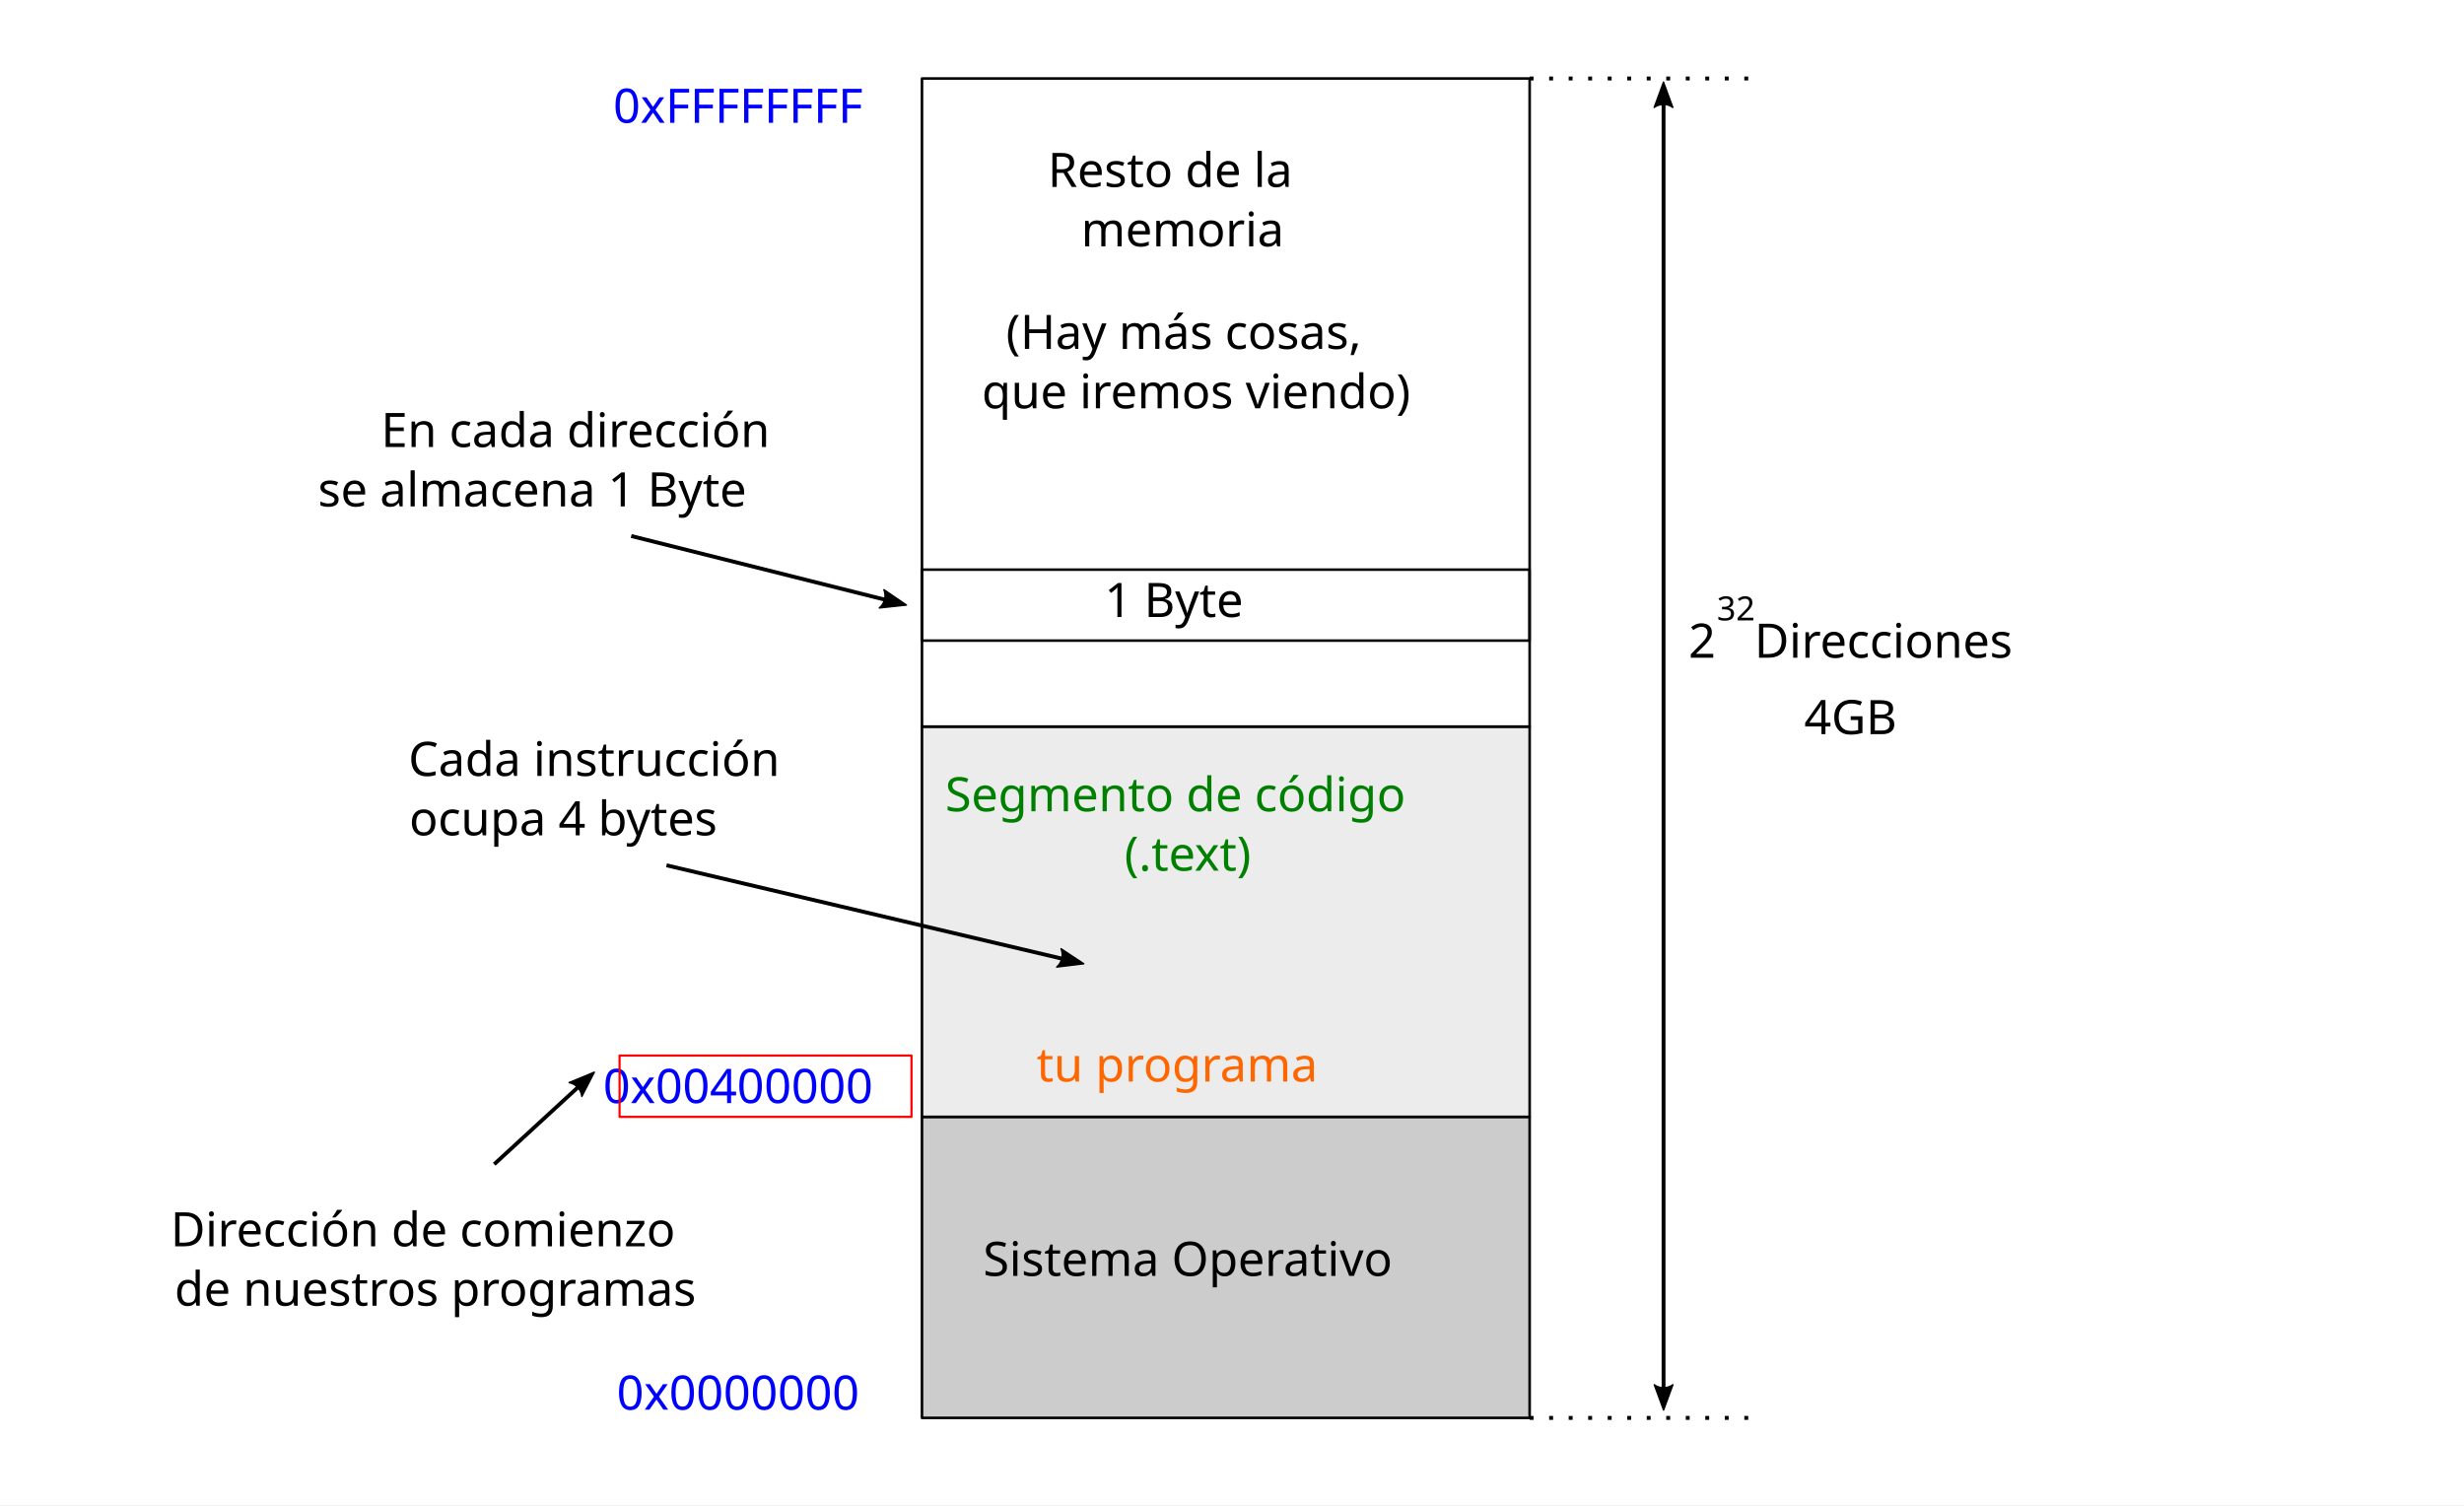
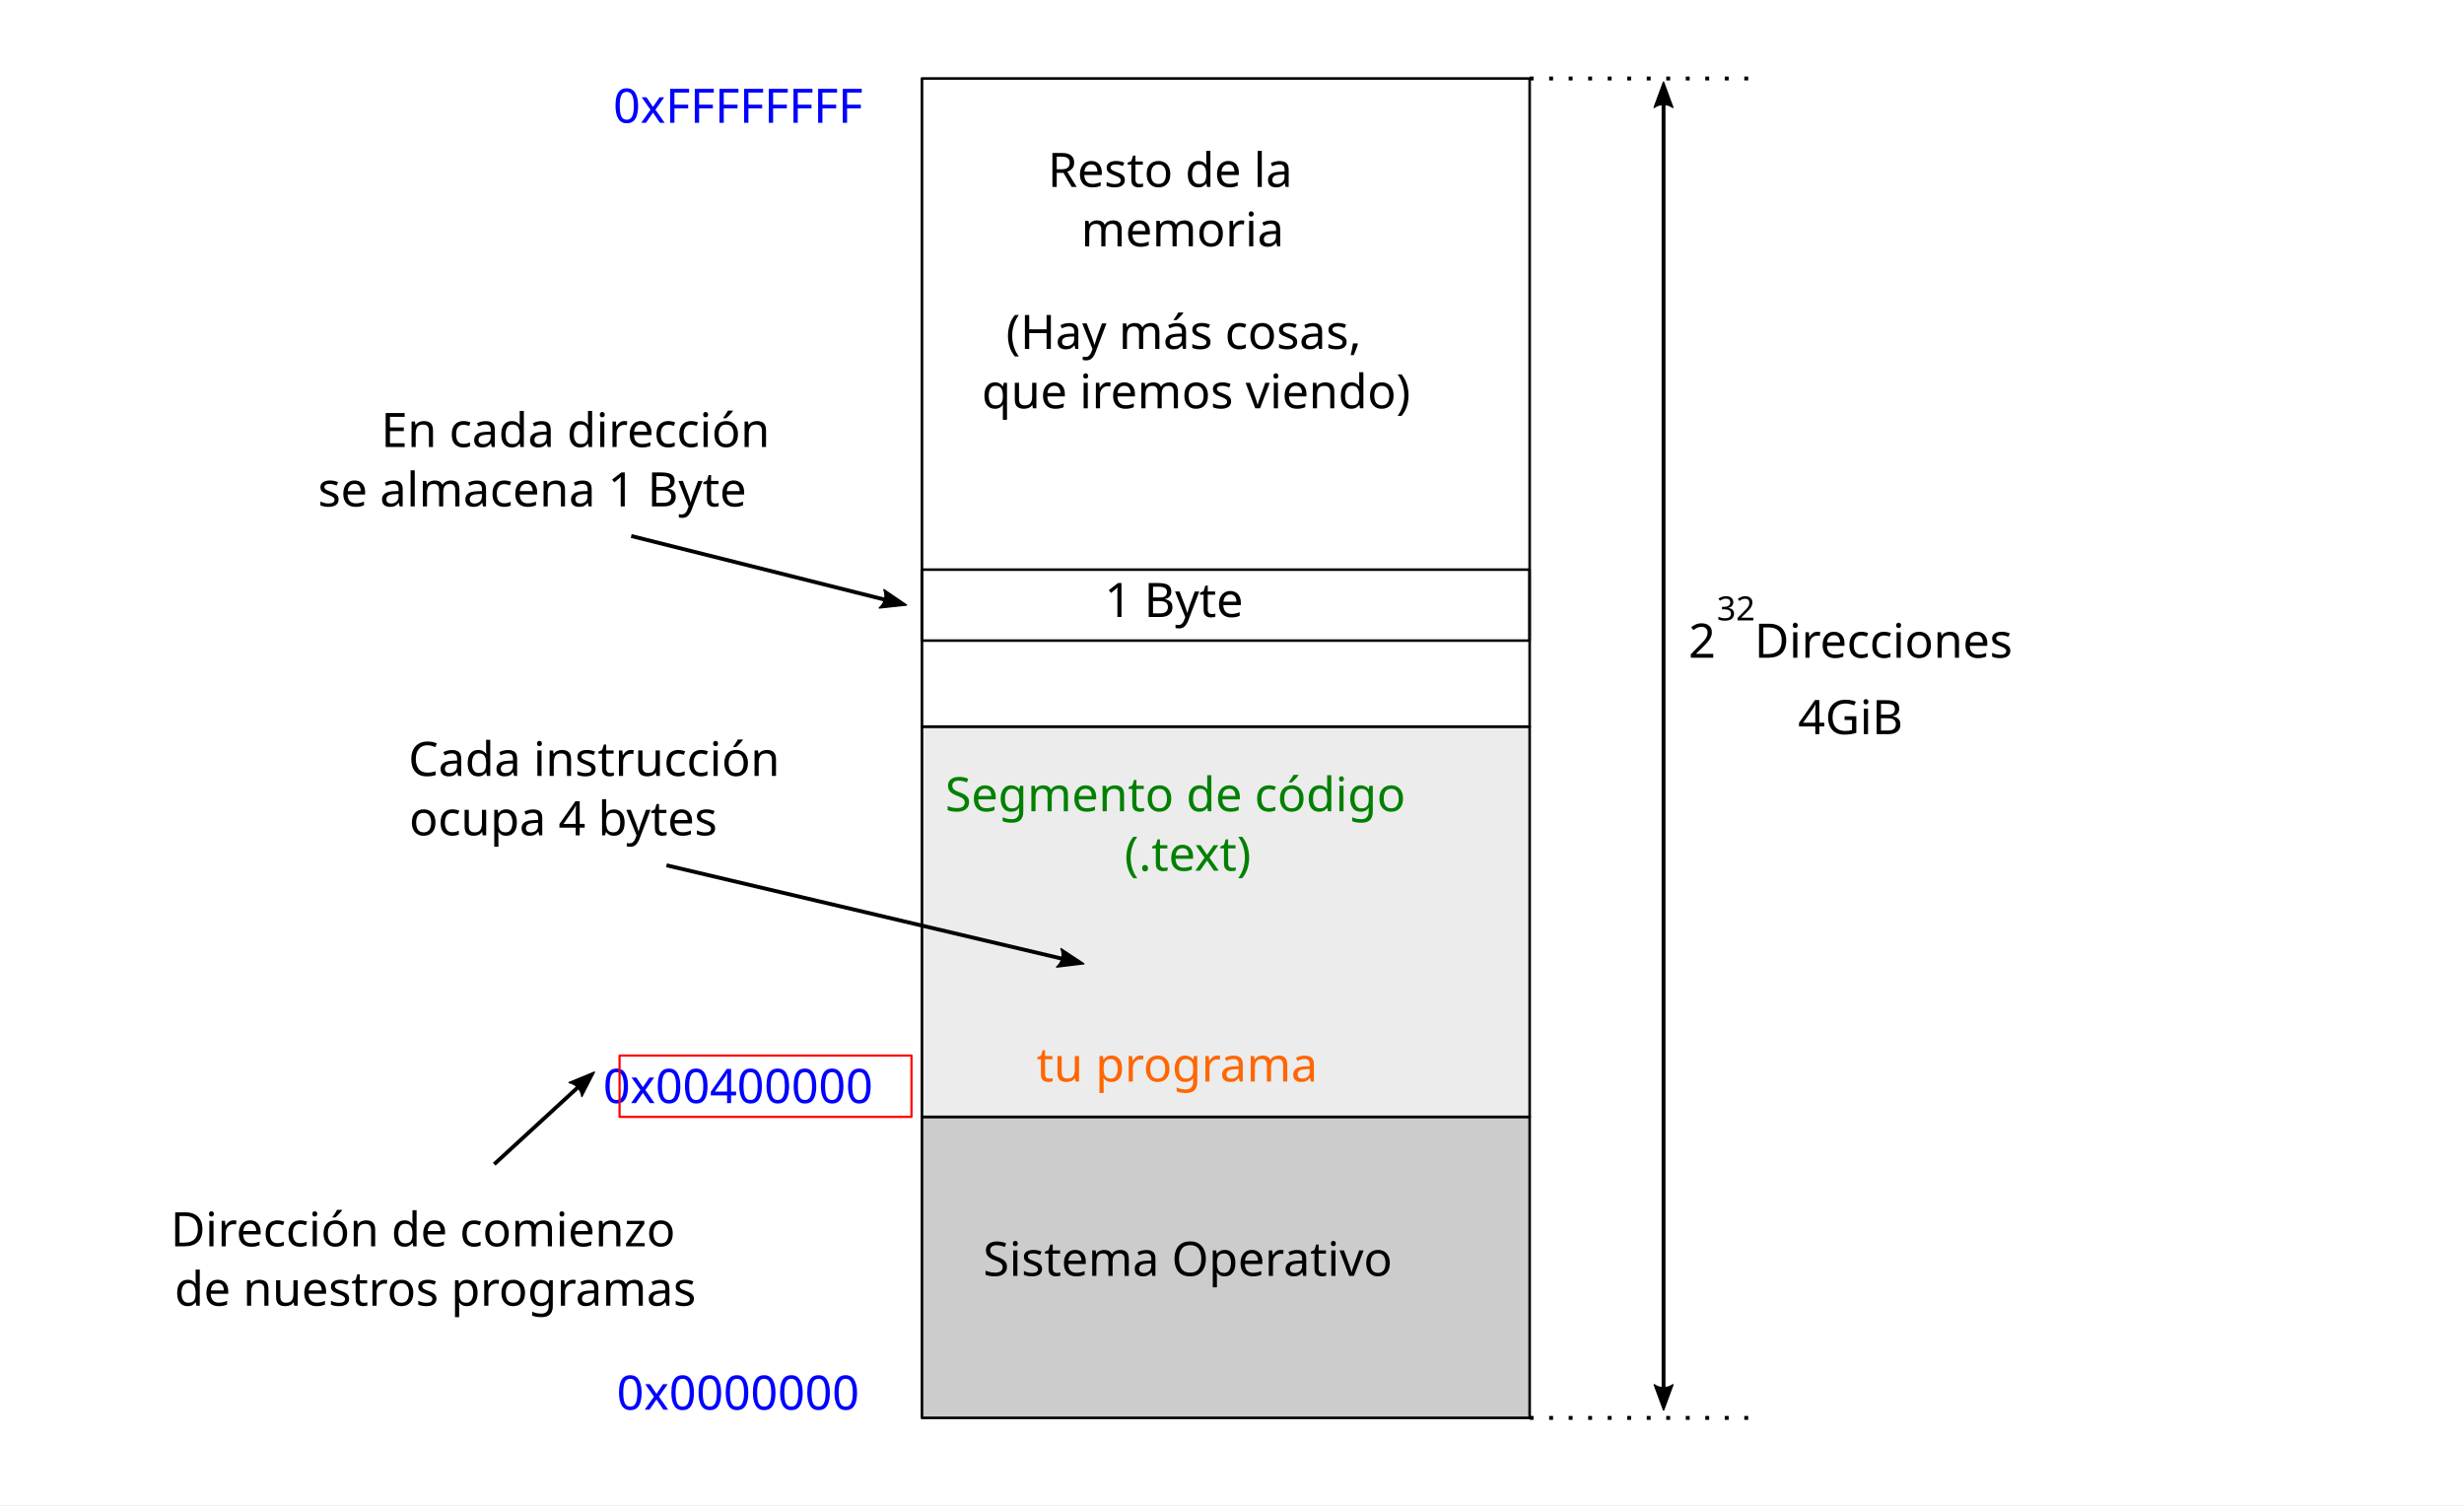
<svg xmlns="http://www.w3.org/2000/svg" width="501.17mm" height="306.161mm" viewBox="0 0 501.17 306.161" version="1.1" id="svg8">
  <defs id="defs2">
    <marker orient="auto" refY="0" refX="0" id="marker1638" style="overflow:visible">
      <path id="path1636" style="fill:#000000;fill-opacity:1;fill-rule:evenodd;stroke:#000000;stroke-width:0.625;stroke-linejoin:round;stroke-opacity:1" d="M 8.719,4.034 -2.207,0.016 8.719,-4.002 c -1.745,2.372 -1.735,5.617 -6e-7,8.035 z" transform="scale(-0.6)" />
    </marker>
    <marker orient="auto" refY="0" refX="0" id="Arrow2Mstart" style="overflow:visible">
      <path id="path885" style="fill:#000000;fill-opacity:1;fill-rule:evenodd;stroke:#000000;stroke-width:0.625;stroke-linejoin:round;stroke-opacity:1" d="M 8.719,4.034 -2.207,0.016 8.719,-4.002 c -1.745,2.372 -1.735,5.617 -6e-7,8.035 z" transform="scale(0.6)" />
    </marker>
    <marker orient="auto" refY="0" refX="0" id="marker1124" style="overflow:visible">
      <path id="path888" style="fill:#000000;fill-opacity:1;fill-rule:evenodd;stroke:#000000;stroke-width:0.625;stroke-linejoin:round;stroke-opacity:1" d="M 8.719,4.034 -2.207,0.016 8.719,-4.002 c -1.745,2.372 -1.735,5.617 -6e-7,8.035 z" transform="scale(-0.6)" />
    </marker>
    <marker orient="auto" refY="0" refX="0" id="Arrow2Mend" style="overflow:visible">
      <path id="path1036" style="fill:#000000;fill-opacity:1;fill-rule:evenodd;stroke:#000000;stroke-width:0.625;stroke-linejoin:round;stroke-opacity:1" d="M 8.719,4.034 -2.207,0.016 8.719,-4.002 c -1.745,2.372 -1.735,5.617 -6e-7,8.035 z" transform="scale(-0.6)" />
    </marker>
    <marker orient="auto" refY="0" refX="0" id="marker1638-2" style="overflow:visible">
      <path id="path1636-9" style="fill:#000000;fill-opacity:1;fill-rule:evenodd;stroke:#000000;stroke-width:0.625;stroke-linejoin:round;stroke-opacity:1" d="M 8.719,4.034 -2.207,0.016 8.719,-4.002 c -1.745,2.372 -1.735,5.617 -6e-7,8.035 z" transform="scale(-0.6)" />
    </marker>
    <marker orient="auto" refY="0" refX="0" id="marker1638-6" style="overflow:visible">
      <path id="path1636-2" style="fill:#000000;fill-opacity:1;fill-rule:evenodd;stroke:#000000;stroke-width:0.625;stroke-linejoin:round;stroke-opacity:1" d="M 8.719,4.034 -2.207,0.016 8.719,-4.002 c -1.745,2.372 -1.735,5.617 -6e-7,8.035 z" transform="scale(-0.6)" />
    </marker>
  </defs>
  <g id="layer2" transform="translate(122.1381,5.380951)">
    <rect style="opacity:1;fill:#ffffff;fill-opacity:1;stroke:none;stroke-width:0.818;stroke-linecap:round;stroke-linejoin:round;stroke-miterlimit:4;stroke-dasharray:none;stroke-dashoffset:0;stroke-opacity:1" id="rect2168" width="501.17" height="306.161" x="-122.138" y="-5.381" />
  </g>
  <g id="layer1" transform="translate(122.1381,5.380951)">
    <rect style="opacity:1;fill:#cccccc;fill-opacity:1;stroke:#000000;stroke-width:0.529;stroke-linecap:round;stroke-linejoin:round;stroke-miterlimit:4;stroke-dasharray:none;stroke-dashoffset:0;stroke-opacity:1" id="rect819" width="123.598" height="61.232" x="65.39" y="221.783" />
    <text xml:space="preserve" style="font-style:normal;font-variant:normal;font-weight:normal;font-stretch:normal;font-size:9.666px;line-height:1.25;font-family:ubuntu;-inkscape-font-specification:ubuntu;text-align:center;letter-spacing:0px;word-spacing:0px;text-anchor:middle;fill:#000000;fill-opacity:1;stroke:none;stroke-width:0.265" x="125.726" y="254.129" id="text817">
      <tspan id="tspan815" x="125.726" y="254.129" style="font-style:normal;font-variant:normal;font-weight:500;font-stretch:normal;font-family:ubuntu;-inkscape-font-specification:'ubuntu Medium';stroke-width:0.265">Sistema Operativo</tspan>
    </text>
    <text xml:space="preserve" style="font-style:normal;font-variant:normal;font-weight:normal;font-stretch:normal;font-size:9.666px;line-height:1.25;font-family:ubuntu;-inkscape-font-specification:ubuntu;text-align:center;letter-spacing:0px;word-spacing:0px;text-anchor:middle;fill:#0000ff;fill-opacity:1;stroke:none;stroke-width:0.265" x="34.255" y="281.344" id="text817-3">
      <tspan id="tspan815-6" x="34.255" y="281.344" style="font-style:normal;font-variant:normal;font-weight:500;font-stretch:normal;font-family:ubuntu;-inkscape-font-specification:'ubuntu Medium';fill:#0000ff;stroke-width:0.265">0x0000000</tspan>
    </text>
    <text xml:space="preserve" style="font-style:normal;font-variant:normal;font-weight:normal;font-stretch:normal;font-size:9.666px;line-height:1.25;font-family:ubuntu;-inkscape-font-specification:ubuntu;text-align:center;letter-spacing:0px;word-spacing:0px;text-anchor:middle;fill:#0000ff;fill-opacity:1;stroke:none;stroke-width:0.265" x="34.255" y="218.978" id="text817-3-7">
      <tspan id="tspan815-6-5" x="34.255" y="218.978" style="font-style:normal;font-variant:normal;font-weight:500;font-stretch:normal;font-family:ubuntu;-inkscape-font-specification:'ubuntu Medium';fill:#0000ff;stroke-width:0.265">0x00400000</tspan>
    </text>
    <rect style="opacity:1;fill:#ececec;fill-opacity:1;stroke:#000000;stroke-width:0.529;stroke-linecap:round;stroke-linejoin:round;stroke-miterlimit:4;stroke-dasharray:none;stroke-dashoffset:0;stroke-opacity:1" id="rect819-3" width="123.598" height="79.375" x="65.39" y="142.408" />
    <text xml:space="preserve" style="font-style:normal;font-variant:normal;font-weight:normal;font-stretch:normal;font-size:9.666px;line-height:1.25;font-family:ubuntu;-inkscape-font-specification:ubuntu;text-align:center;letter-spacing:0px;word-spacing:0px;text-anchor:middle;fill:#008000;fill-opacity:1;stroke:none;stroke-width:0.265" x="125.726" y="159.635" id="text817-5">
      <tspan id="tspan815-62" x="125.726" y="159.635" style="font-style:normal;font-variant:normal;font-weight:500;font-stretch:normal;font-family:ubuntu;-inkscape-font-specification:'ubuntu Medium';fill:#008000;stroke-width:0.265">Segmento de código</tspan>
      <tspan x="125.726" y="171.718" style="font-style:normal;font-variant:normal;font-weight:normal;font-stretch:normal;font-family:ubuntu;-inkscape-font-specification:ubuntu;fill:#008000;stroke-width:0.265" id="tspan909">(.text)</tspan>
    </text>
    <text xml:space="preserve" style="font-style:normal;font-variant:normal;font-weight:normal;font-stretch:normal;font-size:9.666px;line-height:1.25;font-family:ubuntu;-inkscape-font-specification:ubuntu;text-align:center;letter-spacing:0px;word-spacing:0px;text-anchor:middle;fill:#ff6600;fill-opacity:1;stroke:none;stroke-width:0.265" x="123.568" y="214.598" id="text817-5-9">
      <tspan x="123.568" y="214.598" style="font-style:normal;font-variant:normal;font-weight:normal;font-stretch:normal;font-family:ubuntu;-inkscape-font-specification:ubuntu;fill:#ff6600;stroke-width:0.265" id="tspan909-2">tu programa</tspan>
    </text>
    <rect style="opacity:1;fill:#ffffff;fill-opacity:1;stroke:#000000;stroke-width:0.529;stroke-linecap:round;stroke-linejoin:round;stroke-miterlimit:4;stroke-dasharray:none;stroke-dashoffset:0;stroke-opacity:1" id="rect819-3-0" width="123.598" height="131.823" x="65.39" y="10.585" />
    <text xml:space="preserve" style="font-style:normal;font-variant:normal;font-weight:500;font-stretch:normal;font-size:9.666px;line-height:1.25;font-family:ubuntu;-inkscape-font-specification:'ubuntu Medium';text-align:center;letter-spacing:0px;word-spacing:0px;text-anchor:middle;fill:#000000;fill-opacity:1;stroke:none;stroke-width:0.265" x="124.663" y="32.641" id="text817-5-93">
      <tspan id="tspan815-62-6" x="124.663" y="32.641" style="font-style:normal;font-variant:normal;font-weight:500;font-stretch:normal;font-family:ubuntu;-inkscape-font-specification:'ubuntu Medium';fill:#000000;stroke-width:0.265">Resto de la</tspan>
      <tspan x="124.663" y="44.724" style="font-style:normal;font-variant:normal;font-weight:500;font-stretch:normal;font-family:ubuntu;-inkscape-font-specification:'ubuntu Medium';fill:#000000;stroke-width:0.265" id="tspan909-0">memoria</tspan>
    </text>
    <text xml:space="preserve" style="font-style:normal;font-variant:normal;font-weight:normal;font-stretch:normal;font-size:9.666px;line-height:1.25;font-family:ubuntu;-inkscape-font-specification:ubuntu;text-align:center;letter-spacing:0px;word-spacing:0px;text-anchor:middle;fill:#0000ff;fill-opacity:1;stroke:none;stroke-width:0.265" x="34.255" y="19.595" id="text817-3-7-6">
      <tspan id="tspan815-6-5-2" x="34.255" y="19.595" style="font-style:normal;font-variant:normal;font-weight:500;font-stretch:normal;font-family:ubuntu;-inkscape-font-specification:'ubuntu Medium';fill:#0000ff;stroke-width:0.265">0xFFFFFFFF</tspan>
    </text>
    <path style="fill:none;stroke:#000000;stroke-width:0.785;stroke-linecap:butt;stroke-linejoin:miter;stroke-miterlimit:4;stroke-dasharray:none;stroke-opacity:1;marker-start:url(#Arrow2Mstart);marker-end:url(#marker1124)" d="M 216.222,12.357 V 280.381" id="path859" />
    <path style="fill:none;stroke:#000000;stroke-width:0.794;stroke-linecap:butt;stroke-linejoin:miter;stroke-miterlimit:4;stroke-dasharray:0.794, 3.175;stroke-dashoffset:0;stroke-opacity:1" d="m 188.988,10.585 h 44.874" id="path1212" />
    <path style="fill:none;stroke:#000000;stroke-width:0.794;stroke-linecap:butt;stroke-linejoin:miter;stroke-miterlimit:4;stroke-dasharray:0.794, 3.175;stroke-dashoffset:0;stroke-opacity:1" d="m 188.988,283.015 h 44.874" id="path1212-3" />
    <text xml:space="preserve" style="font-style:normal;font-variant:normal;font-weight:normal;font-stretch:normal;font-size:9.666px;line-height:1.25;font-family:ubuntu;-inkscape-font-specification:ubuntu;text-align:center;letter-spacing:0px;word-spacing:0px;text-anchor:middle;fill:#000000;fill-opacity:1;stroke:none;stroke-width:0.265" x="260.529" y="143.944" id="text817-5-93-6">
-       <tspan x="260.529" y="143.944" style="font-style:normal;font-variant:normal;font-weight:normal;font-stretch:normal;font-family:ubuntu;-inkscape-font-specification:ubuntu;fill:#000000;stroke-width:0.265" id="tspan909-0-5">4GB</tspan>
+       <tspan x="260.529" y="143.944" style="font-style:normal;font-variant:normal;font-weight:normal;font-stretch:normal;font-family:ubuntu;-inkscape-font-specification:ubuntu;fill:#000000;stroke-width:0.265" id="tspan909-0-5">4GiB</tspan>
    </text>
    <text xml:space="preserve" style="font-style:normal;font-variant:normal;font-weight:normal;font-stretch:normal;font-size:9.666px;line-height:1.25;font-family:ubuntu;-inkscape-font-specification:ubuntu;text-align:center;letter-spacing:0px;word-spacing:0px;text-anchor:middle;fill:#000000;fill-opacity:1;stroke:none;stroke-width:0.265" x="230.344" y="128.395" id="text817-5-93-6-3">
      <tspan x="230.344" y="128.395" style="font-style:normal;font-variant:normal;font-weight:normal;font-stretch:normal;font-family:ubuntu;-inkscape-font-specification:ubuntu;fill:#000000;stroke-width:0.265" id="tspan909-0-5-5">2</tspan>
    </text>
    <text xml:space="preserve" style="font-style:normal;font-variant:normal;font-weight:normal;font-stretch:normal;font-size:6.795px;line-height:1.25;font-family:ubuntu;-inkscape-font-specification:ubuntu;text-align:center;letter-spacing:0px;word-spacing:0px;text-anchor:middle;fill:#000000;fill-opacity:1;stroke:none;stroke-width:0.186" x="235.366" y="120.801" id="text817-5-93-6-3-6">
      <tspan x="235.366" y="120.801" style="font-style:normal;font-variant:normal;font-weight:normal;font-stretch:normal;font-family:ubuntu;-inkscape-font-specification:ubuntu;fill:#000000;stroke-width:0.186" id="tspan909-0-5-5-2">32</tspan>
    </text>
    <text xml:space="preserve" style="font-style:normal;font-variant:normal;font-weight:normal;font-stretch:normal;font-size:9.666px;line-height:1.25;font-family:ubuntu;-inkscape-font-specification:ubuntu;text-align:center;letter-spacing:0px;word-spacing:0px;text-anchor:middle;fill:#000000;fill-opacity:1;stroke:none;stroke-width:0.265" x="267.227" y="128.395" id="text817-5-93-6-3-9">
      <tspan x="267.227" y="128.395" style="font-style:normal;font-variant:normal;font-weight:normal;font-stretch:normal;font-family:ubuntu;-inkscape-font-specification:ubuntu;fill:#000000;stroke-width:0.265" id="tspan909-0-5-5-1">Direcciones</tspan>
    </text>
    <rect style="opacity:1;fill:none;fill-opacity:1;stroke:#ff0000;stroke-width:0.446;stroke-linecap:round;stroke-linejoin:round;stroke-miterlimit:4;stroke-dasharray:none;stroke-dashoffset:0;stroke-opacity:1" id="rect1582" width="59.378" height="12.476" x="3.878" y="209.311" />
    <text xml:space="preserve" style="font-style:normal;font-variant:normal;font-weight:normal;font-stretch:normal;font-size:9.666px;line-height:1.25;font-family:ubuntu;-inkscape-font-specification:ubuntu;text-align:center;letter-spacing:0px;word-spacing:0px;text-anchor:middle;fill:#000000;fill-opacity:1;stroke:none;stroke-width:0.265" x="-27.319" y="248.114" id="text817-5-93-9">
      <tspan x="-27.319" y="248.114" style="font-style:normal;font-variant:normal;font-weight:normal;font-stretch:normal;font-family:ubuntu;-inkscape-font-specification:ubuntu;fill:#000000;stroke-width:0.265" id="tspan909-0-6">Dirección de comienzo</tspan>
      <tspan x="-27.319" y="260.196" style="font-style:normal;font-variant:normal;font-weight:normal;font-stretch:normal;font-family:ubuntu;-inkscape-font-specification:ubuntu;fill:#000000;stroke-width:0.265" id="tspan1632">de nuestros programas</tspan>
    </text>
    <path style="fill:none;stroke:#000000;stroke-width:0.794;stroke-linecap:butt;stroke-linejoin:miter;stroke-miterlimit:4;stroke-dasharray:none;stroke-opacity:1;marker-end:url(#marker1638)" d="M -21.616,231.417 -2.021,213.413" id="path1634" />
    <text xml:space="preserve" style="font-style:normal;font-variant:normal;font-weight:normal;font-stretch:normal;font-size:9.666px;line-height:1.25;font-family:ubuntu;-inkscape-font-specification:ubuntu;text-align:center;letter-spacing:0px;word-spacing:0px;text-anchor:middle;fill:#000000;fill-opacity:1;stroke:none;stroke-width:0.265" x="127.428" y="65.59" id="text817-5-93-9-0">
      <tspan x="127.428" y="65.59" style="font-style:normal;font-variant:normal;font-weight:normal;font-stretch:normal;font-family:ubuntu;-inkscape-font-specification:ubuntu;fill:#000000;stroke-width:0.265" id="tspan1632-2">(Hay más cosas,</tspan>
      <tspan x="127.428" y="77.673" style="font-style:normal;font-variant:normal;font-weight:normal;font-stretch:normal;font-family:ubuntu;-inkscape-font-specification:ubuntu;fill:#000000;stroke-width:0.265" id="tspan1699">que iremos viendo)</tspan>
    </text>
    <text xml:space="preserve" style="font-style:normal;font-variant:normal;font-weight:normal;font-stretch:normal;font-size:9.666px;line-height:1.25;font-family:ubuntu;-inkscape-font-specification:ubuntu;text-align:center;letter-spacing:0px;word-spacing:0px;text-anchor:middle;fill:#000000;fill-opacity:1;stroke:none;stroke-width:0.265" x="3.705" y="85.541" id="text817-5-93-9-0-3">
      <tspan x="3.705" y="85.541" style="font-style:normal;font-variant:normal;font-weight:normal;font-stretch:normal;font-family:ubuntu;-inkscape-font-specification:ubuntu;fill:#000000;stroke-width:0.265" id="tspan1632-2-6">En cada dirección</tspan>
      <tspan x="3.705" y="97.624" style="font-style:normal;font-variant:normal;font-weight:normal;font-stretch:normal;font-family:ubuntu;-inkscape-font-specification:ubuntu;fill:#000000;stroke-width:0.265" id="tspan932">se almacena <tspan style="font-style:normal;font-variant:normal;font-weight:500;font-stretch:normal;font-family:ubuntu;-inkscape-font-specification:'ubuntu Medium'" id="tspan3377">1 Byte</tspan>
      </tspan>
      <tspan x="3.705" y="109.706" style="font-style:normal;font-variant:normal;font-weight:normal;font-stretch:normal;font-family:ubuntu;-inkscape-font-specification:ubuntu;fill:#000000;stroke-width:0.265" id="tspan1699-7" />
    </text>
    <rect style="opacity:1;fill:none;fill-opacity:1;stroke:#000000;stroke-width:0.529;stroke-linecap:round;stroke-linejoin:round;stroke-miterlimit:4;stroke-dasharray:none;stroke-dashoffset:0;stroke-opacity:1" id="rect934" width="123.612" height="14.433" x="65.351" y="110.484" />
    <text xml:space="preserve" style="font-style:normal;font-variant:normal;font-weight:normal;font-stretch:normal;font-size:9.666px;line-height:1.25;font-family:ubuntu;-inkscape-font-specification:ubuntu;text-align:center;letter-spacing:0px;word-spacing:0px;text-anchor:middle;fill:#000000;fill-opacity:1;stroke:none;stroke-width:0.265" x="125.419" y="120.113" id="text817-5-93-9-0-3-5">
      <tspan x="125.419" y="120.113" style="font-style:normal;font-variant:normal;font-weight:normal;font-stretch:normal;font-family:ubuntu;-inkscape-font-specification:ubuntu;fill:#000000;stroke-width:0.265" id="tspan932-5">1 Byte</tspan>
      <tspan x="125.419" y="132.196" style="font-style:normal;font-variant:normal;font-weight:normal;font-stretch:normal;font-family:ubuntu;-inkscape-font-specification:ubuntu;fill:#000000;stroke-width:0.265" id="tspan1699-7-6" />
    </text>
    <path style="fill:none;stroke:#000000;stroke-width:0.794;stroke-linecap:butt;stroke-linejoin:miter;stroke-miterlimit:4;stroke-dasharray:none;stroke-opacity:1;marker-end:url(#marker1638-2)" d="M 6.251,103.64 61.209,117.433" id="path1634-1" />
    <text xml:space="preserve" style="font-style:normal;font-variant:normal;font-weight:normal;font-stretch:normal;font-size:9.666px;line-height:1.25;font-family:ubuntu;-inkscape-font-specification:ubuntu;text-align:center;letter-spacing:0px;word-spacing:0px;text-anchor:middle;fill:#000000;fill-opacity:1;stroke:none;stroke-width:0.265" x="200.393" y="355.789" id="text817-5-93-9-0-3-2">
      <tspan x="200.393" y="364.802" style="font-style:normal;font-variant:normal;font-weight:normal;font-stretch:normal;font-family:ubuntu;-inkscape-font-specification:ubuntu;fill:#000000;stroke-width:0.265" id="tspan932-0" />
      <tspan x="200.393" y="376.885" style="font-style:normal;font-variant:normal;font-weight:normal;font-stretch:normal;font-family:ubuntu;-inkscape-font-specification:ubuntu;fill:#000000;stroke-width:0.265" id="tspan1699-7-9" />
    </text>
    <text xml:space="preserve" style="font-style:normal;font-variant:normal;font-weight:normal;font-stretch:normal;font-size:9.666px;line-height:1.25;font-family:ubuntu;-inkscape-font-specification:ubuntu;text-align:center;letter-spacing:0px;word-spacing:0px;text-anchor:middle;fill:#000000;fill-opacity:1;stroke:none;stroke-width:0.265" x="7.498" y="152.437" id="text817-5-93-9-3">
      <tspan x="7.498" y="152.437" style="font-style:normal;font-variant:normal;font-weight:normal;font-stretch:normal;font-family:ubuntu;-inkscape-font-specification:ubuntu;fill:#000000;stroke-width:0.265" id="tspan1632-0">Cada instrucción</tspan>
      <tspan x="7.498" y="164.52" style="font-style:normal;font-variant:normal;font-weight:normal;font-stretch:normal;font-family:ubuntu;-inkscape-font-specification:ubuntu;fill:#000000;stroke-width:0.265" id="tspan2352">ocupa <tspan style="font-style:normal;font-variant:normal;font-weight:500;font-stretch:normal;font-family:ubuntu;-inkscape-font-specification:'ubuntu Medium'" id="tspan3379">4 bytes</tspan>
      </tspan>
    </text>
    <path style="fill:none;stroke:#000000;stroke-width:0.794;stroke-linecap:butt;stroke-linejoin:miter;stroke-miterlimit:4;stroke-dasharray:none;stroke-opacity:1;marker-end:url(#marker1638-6)" d="m 13.423,170.618 83.85,19.794" id="path1634-6" />
  </g>
</svg>
